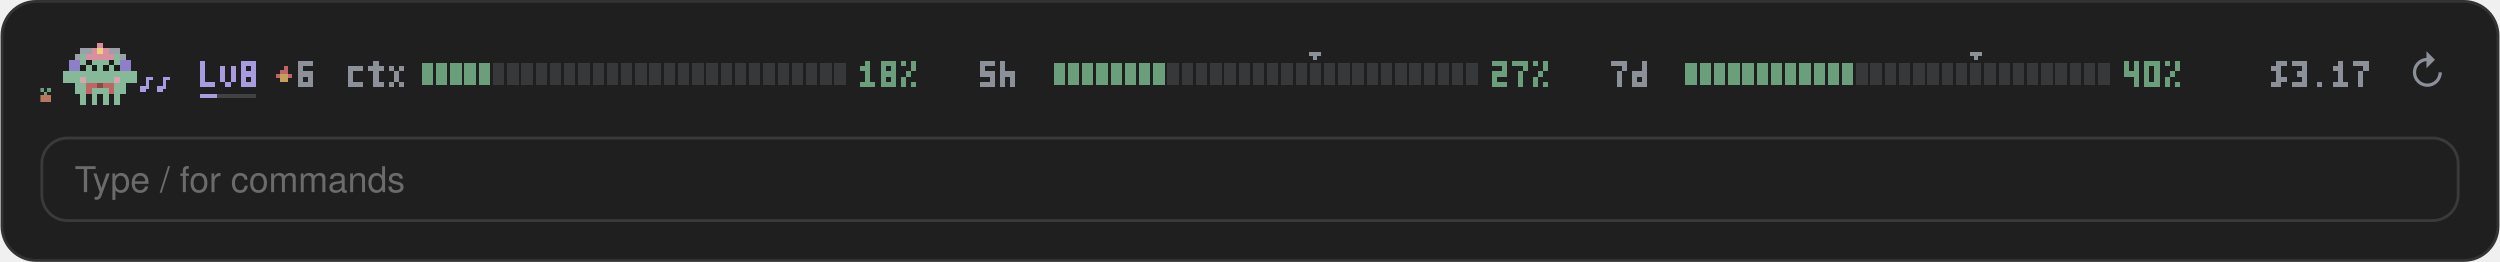
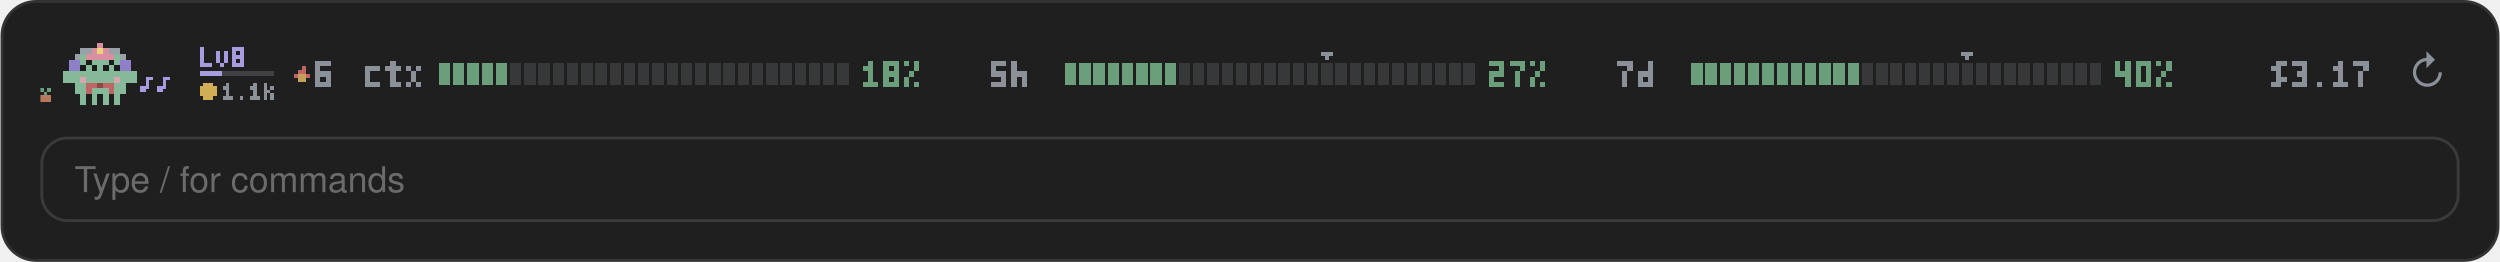
<svg xmlns="http://www.w3.org/2000/svg" width="1098" height="115" viewBox="0 0 878 92">
  <rect x="0.5" y="0.5" width="877" height="91" rx="12" fill="#1f1f1f" stroke="#333" />
  <svg x="14" y="14" width="820" height="24" viewBox="0 0 820 24" shape-rendering="crispEdges">
    <g transform="translate(8 5)">
      <path d="M6 14h2v2h-2zM10 14h2v2h-2zM14 14h2v2h-2zM18 14h2v2h-2zM6 16h2v2h-2zM10 16h2v2h-2zM14 16h2v2h-2z" fill="#86b89a" />
      <g>
        <path d="M18 16h2v2h-2z" fill="#86b89a" />
        <animate attributeName="opacity" values="1;0" keyTimes="0;0.5" calcMode="discrete" dur="1.4s" repeatCount="indefinite" />
      </g>
      <path d="M4 0h2v2h-2zM6 0h2v2h-2zM8 0h2v2h-2zM10 0h2v2h-2zM12 0h2v2h-2zM14 0h2v2h-2zM16 0h2v2h-2zM18 0h2v2h-2zM20 0h2v2h-2zM4 2h2v2h-2zM6 2h2v2h-2zM8 2h2v2h-2zM10 2h2v2h-2zM12 2h2v2h-2zM14 2h2v2h-2zM16 2h2v2h-2zM18 2h2v2h-2zM20 2h2v2h-2zM4 4h2v2h-2zM6 4h2v2h-2zM8 4h2v2h-2zM10 4h2v2h-2zM12 4h2v2h-2zM14 4h2v2h-2zM16 4h2v2h-2zM18 4h2v2h-2zM20 4h2v2h-2zM4 6h2v2h-2zM6 6h2v2h-2zM8 6h2v2h-2zM10 6h2v2h-2zM12 6h2v2h-2zM14 6h2v2h-2zM16 6h2v2h-2zM18 6h2v2h-2zM20 6h2v2h-2zM4 8h2v2h-2zM6 8h2v2h-2zM8 8h2v2h-2zM10 8h2v2h-2zM12 8h2v2h-2zM14 8h2v2h-2zM16 8h2v2h-2zM18 8h2v2h-2zM20 8h2v2h-2zM4 10h2v2h-2zM6 10h2v2h-2zM8 10h2v2h-2zM10 10h2v2h-2zM12 10h2v2h-2zM14 10h2v2h-2zM16 10h2v2h-2zM18 10h2v2h-2zM20 10h2v2h-2zM4 12h2v2h-2zM6 12h2v2h-2zM8 12h2v2h-2zM10 12h2v2h-2zM12 12h2v2h-2zM14 12h2v2h-2zM16 12h2v2h-2zM18 12h2v2h-2zM20 12h2v2h-2z" fill="#86b89a" />
      <path d="M6 -2h2v2h-2zM8 -2h2v2h-2zM10 -2h2v2h-2zM12 -2h2v2h-2zM14 -2h2v2h-2zM16 -2h2v2h-2zM18 -2h2v2h-2zM4 0h2v2h-2zM20 0h2v2h-2z" fill="#9aa0a8" />
      <path d="M2 2h2v2h-2zM4 2h2v2h-2zM20 2h2v2h-2zM22 2h2v2h-2zM2 4h2v2h-2zM4 4h2v2h-2zM20 4h2v2h-2zM22 4h2v2h-2z" fill="#8f7fc9" />
      <path d="M8 2h2v2h-2zM16 2h2v2h-2zM6 4h2v2h-2zM10 4h2v2h-2zM14 4h2v2h-2zM18 4h2v2h-2z" fill="#1b1b1b" />
      <path d="M6 8h2v2h-2zM18 8h2v2h-2z" fill="#dba3ae" />
      <path d="M0 6h2v2h-2zM2 6h2v2h-2zM22 6h2v2h-2zM24 6h2v2h-2zM0 8h2v2h-2zM2 8h2v2h-2zM22 8h2v2h-2zM24 8h2v2h-2z" fill="#86b89a" />
      <path d="M8 10h2v2h-2zM10 10h2v2h-2zM14 10h2v2h-2zM16 10h2v2h-2zM8 12h2v2h-2zM16 12h2v2h-2z" fill="#c06565" />
      <path d="M12 10h2v2h-2z" fill="#8f4646" />
      <path d="M12 -4h2v2h-2zM10 -2h2v2h-2zM14 -2h2v2h-2zM8 0h2v2h-2zM10 0h2v2h-2zM12 0h2v2h-2zM14 0h2v2h-2zM16 0h2v2h-2z" fill="#d98fa0" />
      <path d="M12 -2h2v2h-2z" fill="#ecd27a" />
      <path d="M-8 12h1.2v1.2h-1.2zM-5.6 12h1.2v1.2h-1.2zM-6.8 13.2h1.2v1.2h-1.2z" fill="#6b9e7a" />
      <path d="M-8 14.4h1.2v1.2h-1.2zM-6.8 14.4h1.2v1.2h-1.2zM-5.6 14.4h1.2v1.2h-1.2zM-8 15.6h1.2v1.2h-1.2zM-6.8 15.6h1.2v1.2h-1.2zM-5.6 15.6h1.2v1.2h-1.2z" fill="#b9775f" />
      <g transform="translate(27 8)">
        <path d="M2.2 0h1.1v1.1h-1.1zM3.3 0h1.1v1.1h-1.1zM2.2 1.1h1.1v1.1h-1.1zM2.2 2.2h1.1v1.1h-1.1zM0 3.3h1.1v1.1h-1.1zM1.1 3.3h1.1v1.1h-1.1zM2.2 3.3h1.1v1.1h-1.1zM0 4.4h1.1v1.1h-1.1zM1.1 4.4h1.1v1.1h-1.1z" fill="#a99be0" />
        <animateTransform attributeName="transform" type="translate" values="27 8;27 5;27 2;27 -1" keyTimes="0;0.25;0.5;0.75" calcMode="discrete" dur="3.2s" begin="-0s" repeatCount="indefinite" />
        <animate attributeName="opacity" values="1;1;1;0" keyTimes="0;0.25;0.5;0.75" calcMode="discrete" dur="3.2s" begin="-0s" repeatCount="indefinite" />
      </g>
      <g transform="translate(33 8)">
        <path d="M2.2 0h1.1v1.1h-1.1zM3.3 0h1.1v1.1h-1.1zM2.2 1.1h1.1v1.1h-1.1zM2.2 2.2h1.1v1.1h-1.1zM0 3.3h1.1v1.1h-1.1zM1.1 3.3h1.1v1.1h-1.1zM2.2 3.3h1.1v1.1h-1.1zM0 4.4h1.1v1.1h-1.1zM1.1 4.4h1.1v1.1h-1.1z" fill="#a99be0" />
        <animateTransform attributeName="transform" type="translate" values="33 8;33 5;33 2;33 -1" keyTimes="0;0.25;0.5;0.75" calcMode="discrete" dur="3.2s" begin="-1.6s" repeatCount="indefinite" />
        <animate attributeName="opacity" values="1;1;1;0" keyTimes="0;0.25;0.5;0.75" calcMode="discrete" dur="3.2s" begin="-1.6s" repeatCount="indefinite" />
      </g>
    </g>
    <g transform="translate(56 0)">
-       <path d="M0 7.5h1.8v1.8h-1.8zM0 9.3h1.8v1.8h-1.8zM0 11.1h1.8v1.8h-1.8zM0 12.9h1.8v1.8h-1.8zM0 14.7h1.8v1.8h-1.8zM1.8 14.7h1.8v1.8h-1.8zM3.6 14.7h1.8v1.8h-1.8zM7.2 9.3h1.8v1.8h-1.8zM10.8 9.3h1.8v1.8h-1.8zM7.2 11.1h1.8v1.8h-1.8zM10.8 11.1h1.8v1.8h-1.8zM7.2 12.9h1.8v1.8h-1.8zM10.8 12.9h1.8v1.8h-1.8zM9 14.7h1.8v1.8h-1.8zM14.4 7.5h1.8v1.8h-1.8zM16.2 7.5h1.8v1.8h-1.8zM18 7.5h1.8v1.8h-1.8zM14.4 9.3h1.8v1.8h-1.8zM18 9.3h1.8v1.8h-1.8zM14.4 11.1h1.8v1.8h-1.8zM16.2 11.1h1.8v1.8h-1.8zM18 11.1h1.8v1.8h-1.8zM14.4 12.9h1.8v1.8h-1.8zM18 12.9h1.8v1.8h-1.8zM14.4 14.7h1.8v1.8h-1.8zM16.2 14.7h1.8v1.8h-1.8zM18 14.7h1.8v1.8h-1.8z" fill="#a99be0" />
-       <path d="M0 18.9h19.8v1.6h-19.8z" fill="#8b9099" opacity="0.3" />
-       <path d="M0 18.9h5.94v1.6h-5.94z" fill="#a99be0" />
-       <path d="M29.6 9.2h1.4v1.4h-1.4zM28.2 10.6h1.4v1.4h-1.4zM29.6 10.6h1.4v1.4h-1.4zM26.8 12h1.4v1.4h-1.4zM31 12h1.4v1.4h-1.4z" fill="#c06565" />
-       <path d="M28.2 12h1.4v1.4h-1.4zM29.6 12h1.4v1.4h-1.4zM28.2 13.4h1.4v1.4h-1.4zM29.6 13.4h1.4v1.4h-1.4z" fill="#c4a05a" />
-       <path d="M34.4 7.5h1.8v1.8h-1.8zM36.2 7.5h1.8v1.8h-1.8zM38 7.5h1.8v1.8h-1.8zM34.4 9.3h1.8v1.8h-1.8zM34.4 11.1h1.8v1.8h-1.8zM36.2 11.1h1.8v1.8h-1.8zM38 11.1h1.8v1.8h-1.8zM34.4 12.9h1.8v1.8h-1.8zM38 12.9h1.8v1.8h-1.8zM34.4 14.7h1.8v1.8h-1.8zM36.2 14.7h1.8v1.8h-1.8zM38 14.7h1.8v1.8h-1.8z" fill="#8b9099" />
+       <path d="M0 2.5h1.4v1.4h-1.4zM0 3.9h1.4v1.4h-1.4zM0 5.3h1.4v1.4h-1.4zM0 6.7h1.4v1.4h-1.4zM0 8.1h1.4v1.4h-1.4zM1.4 8.1h1.4v1.4h-1.4zM2.8 8.1h1.4v1.4h-1.4zM5.6 3.9h1.4v1.4h-1.4zM8.4 3.9h1.4v1.4h-1.4zM5.6 5.3h1.4v1.4h-1.4zM8.4 5.3h1.4v1.4h-1.4zM5.6 6.7h1.4v1.4h-1.4zM8.4 6.7h1.4v1.4h-1.4zM7 8.1h1.4v1.4h-1.4zM11.2 2.5h1.4v1.4h-1.4zM12.6 2.5h1.4v1.4h-1.4zM14 2.5h1.4v1.4h-1.4zM11.2 3.9h1.4v1.4h-1.4zM14 3.9h1.4v1.4h-1.4zM11.2 5.3h1.4v1.4h-1.4zM12.6 5.3h1.4v1.4h-1.4zM14 5.3h1.4v1.4h-1.4zM11.2 6.7h1.4v1.4h-1.4zM14 6.7h1.4v1.4h-1.4zM11.2 8.1h1.4v1.4h-1.4zM12.6 8.1h1.4v1.4h-1.4zM14 8.1h1.4v1.4h-1.4z" fill="#a99be0" />
+       <path d="M0 11.1h26v1.6h-26z" fill="#8b9099" opacity="0.3" />
+       <path d="M0 11.1h7.8v1.6h-7.8z" fill="#a99be0" />
+       <path d="M1.2 15.1h1.2v1.2h-1.2zM2.4 15.1h1.2v1.2h-1.2zM3.6 15.1h1.2v1.2h-1.2zM0 16.3h1.2v1.2h-1.2zM1.2 16.3h1.2v1.2h-1.2zM2.4 16.3h1.2v1.2h-1.2zM3.6 16.3h1.2v1.2h-1.2zM4.8 16.3h1.2v1.2h-1.2zM0 17.5h1.2v1.2h-1.2zM1.2 17.5h1.2v1.2h-1.2zM2.4 17.5h1.2v1.2h-1.2zM3.6 17.5h1.2v1.2h-1.2zM4.8 17.5h1.2v1.2h-1.2zM0 18.7h1.2v1.2h-1.2zM1.2 18.7h1.2v1.2h-1.2zM2.4 18.7h1.2v1.2h-1.2zM3.6 18.7h1.2v1.2h-1.2zM4.8 18.7h1.2v1.2h-1.2zM1.2 19.9h1.2v1.2h-1.2zM2.4 19.9h1.2v1.2h-1.2zM3.6 19.9h1.2v1.2h-1.2z" fill="#d1ad55" />
+       <path d="M9.2 15.1h1.2v1.2h-1.2zM8 16.3h1.2v1.2h-1.2zM9.2 16.3h1.2v1.2h-1.2zM9.2 17.5h1.2v1.2h-1.2zM9.2 18.7h1.2v1.2h-1.2zM8 19.9h1.2v1.2h-1.2zM9.2 19.9h1.2v1.2h-1.2zM10.4 19.9h1.2v1.2h-1.2zM14 19.9h1.2v1.2h-1.2zM18.8 15.1h1.2v1.2h-1.2zM17.6 16.3h1.2v1.2h-1.2zM18.8 16.3h1.2v1.2h-1.2zM18.8 17.5h1.2v1.2h-1.2zM18.8 18.7h1.2v1.2h-1.2zM17.6 19.9h1.2v1.2h-1.2zM18.8 19.9h1.2v1.2h-1.2zM20 19.9h1.2v1.2h-1.2zM22.4 15.1h1.2v1.2h-1.2zM22.4 16.3h1.2v1.2h-1.2zM24.8 16.3h1.2v1.2h-1.2zM22.4 17.5h1.2v1.2h-1.2zM23.6 17.5h1.2v1.2h-1.2zM22.4 18.7h1.2v1.2h-1.2zM24.8 18.7h1.2v1.2h-1.2zM22.4 19.9h1.2v1.2h-1.2zM24.8 19.9h1.2v1.2h-1.2z" fill="#8b9099" />
+       <path d="M35.8 9.2h1.4v1.4h-1.4zM34.4 10.6h1.4v1.4h-1.4zM35.8 10.6h1.4v1.4h-1.4zM33 12h1.4v1.4h-1.4zM37.2 12h1.4v1.4h-1.4z" fill="#c06565" />
+       <path d="M34.4 12h1.4v1.4h-1.4zM35.8 12h1.4v1.4h-1.4zM34.4 13.4h1.4v1.4h-1.4zM35.8 13.4h1.4v1.4h-1.4z" fill="#c4a05a" />
+       <path d="M40.6 7.5h1.8v1.8h-1.8zM42.4 7.5h1.8v1.8h-1.8zM44.2 7.5h1.8v1.8h-1.8zM40.6 9.3h1.8v1.8h-1.8zM40.6 11.1h1.8v1.8h-1.8zM42.4 11.1h1.8v1.8h-1.8zM44.2 11.1h1.8v1.8h-1.8zM40.6 12.9h1.8v1.8h-1.8zM44.2 12.9h1.8v1.8h-1.8zM40.6 14.7h1.8v1.8h-1.8zM42.4 14.7h1.8v1.8h-1.8zM44.2 14.7h1.8v1.8h-1.8z" fill="#8b9099" />
    </g>
-     <g transform="translate(108 0)">
+     <g transform="translate(114 0)">
      <path d="M0 9.3h1.8v1.8h-1.8zM1.8 9.3h1.8v1.8h-1.8zM3.6 9.3h1.8v1.8h-1.8zM0 11.1h1.8v1.8h-1.8zM0 12.9h1.8v1.8h-1.8zM0 14.7h1.8v1.8h-1.8zM1.8 14.7h1.8v1.8h-1.8zM3.6 14.7h1.8v1.8h-1.8zM9 7.5h1.8v1.8h-1.8zM7.2 9.3h1.8v1.8h-1.8zM9 9.3h1.8v1.8h-1.8zM10.8 9.3h1.8v1.8h-1.8zM9 11.1h1.8v1.8h-1.8zM9 12.9h1.8v1.8h-1.8zM9 14.7h1.8v1.8h-1.8zM10.8 14.7h1.8v1.8h-1.8zM14.4 9.3h1.8v1.8h-1.8zM18 9.3h1.8v1.8h-1.8zM16.2 11.1h1.8v1.8h-1.8zM16.2 12.9h1.8v1.8h-1.8zM14.4 14.7h1.8v1.8h-1.8zM18 14.7h1.8v1.8h-1.8z" fill="#8b9099" />
      <g transform="translate(26 0)">
-         <path d="M25 8h4v8h-4zM30 8h4v8h-4zM35 8h4v8h-4zM40 8h4v8h-4zM45 8h4v8h-4zM50 8h4v8h-4zM55 8h4v8h-4zM60 8h4v8h-4zM65 8h4v8h-4zM70 8h4v8h-4zM75 8h4v8h-4zM80 8h4v8h-4zM85 8h4v8h-4zM90 8h4v8h-4zM95 8h4v8h-4zM100 8h4v8h-4zM105 8h4v8h-4zM110 8h4v8h-4zM115 8h4v8h-4zM120 8h4v8h-4zM125 8h4v8h-4zM130 8h4v8h-4zM135 8h4v8h-4zM140 8h4v8h-4zM145 8h4v8h-4z" fill="#8b9099" opacity="0.22" />
+         <path d="M25 8h4v8h-4zM30 8h4v8h-4zM35 8h4v8h-4zM40 8h4v8h-4zM45 8h4v8h-4zM50 8h4v8h-4zM55 8h4v8h-4zM60 8h4v8h-4zM65 8h4v8h-4zM70 8h4v8h-4zM75 8h4v8h-4zM80 8h4v8h-4zM85 8h4v8h-4zM90 8h4v8h-4zM95 8h4v8h-4zM100 8h4v8h-4zM105 8h4v8h-4zM110 8h4v8h-4zM115 8h4v8h-4zM120 8h4v8h-4zM125 8h4v8h-4zM130 8h4v8h-4zM135 8h4v8h-4zM140 8h4v8h-4z" fill="#8b9099" opacity="0.22" />
        <path d="M0 8h4v8h-4zM5 8h4v8h-4zM10 8h4v8h-4zM15 8h4v8h-4zM20 8h4v8h-4z" fill="#6b9e7a" />
        <path d="M0 8h4v8h-4z" fill="#fff" opacity="0">
          <animate attributeName="opacity" values="0;0.45;0" keyTimes="0;0.33;0.67" calcMode="discrete" dur="360ms" fill="freeze" />
        </path>
        <path d="M5 8h4v8h-4z" fill="#fff" opacity="0">
          <animate attributeName="opacity" values="0;0.45;0" keyTimes="0;0.38;0.69" calcMode="discrete" dur="390ms" fill="freeze" />
        </path>
        <path d="M10 8h4v8h-4z" fill="#fff" opacity="0">
          <animate attributeName="opacity" values="0;0.45;0" keyTimes="0;0.43;0.71" calcMode="discrete" dur="420ms" fill="freeze" />
        </path>
        <path d="M15 8h4v8h-4z" fill="#fff" opacity="0">
          <animate attributeName="opacity" values="0;0.45;0" keyTimes="0;0.47;0.73" calcMode="discrete" dur="450ms" fill="freeze" />
        </path>
        <path d="M20 8h4v8h-4z" fill="#fff" opacity="0">
          <animate attributeName="opacity" values="0;0.45;0" keyTimes="0;0.5;0.75" calcMode="discrete" dur="480ms" fill="freeze" />
        </path>
        <path d="M20 8h4v8h-4z" fill="#fff" opacity="0">
          <animate attributeName="opacity" values="0;0.25" keyTimes="0;0.5" calcMode="discrete" dur="2s" repeatCount="indefinite" />
        </path>
      </g>
-       <path d="M181.8 7.5h1.8v1.8h-1.8zM180 9.3h1.8v1.8h-1.8zM181.8 9.3h1.8v1.8h-1.8zM181.8 11.1h1.8v1.8h-1.8zM181.8 12.9h1.8v1.8h-1.8zM180 14.7h1.8v1.8h-1.8zM181.8 14.7h1.8v1.8h-1.8zM183.6 14.7h1.8v1.8h-1.8zM187.2 7.5h1.8v1.8h-1.8zM189 7.5h1.8v1.8h-1.8zM190.8 7.5h1.8v1.8h-1.8zM187.2 9.3h1.8v1.8h-1.8zM190.8 9.3h1.8v1.8h-1.8zM187.2 11.1h1.8v1.8h-1.8zM189 11.1h1.8v1.8h-1.8zM190.8 11.1h1.8v1.8h-1.8zM187.2 12.9h1.8v1.8h-1.8zM190.8 12.9h1.8v1.8h-1.8zM187.2 14.7h1.8v1.8h-1.8zM189 14.7h1.8v1.8h-1.8zM190.8 14.7h1.8v1.8h-1.8zM194.4 7.5h1.8v1.8h-1.8zM198 7.5h1.8v1.8h-1.8zM198 9.3h1.8v1.8h-1.8zM196.2 11.1h1.8v1.8h-1.8zM194.4 12.9h1.8v1.8h-1.8zM194.4 14.7h1.8v1.8h-1.8zM198 14.7h1.8v1.8h-1.8z" fill="#6b9e7a" />
+       <path d="M176.8 7.5h1.8v1.8h-1.8zM175 9.3h1.8v1.8h-1.8zM176.8 9.3h1.8v1.8h-1.8zM176.8 11.1h1.8v1.8h-1.8zM176.8 12.9h1.8v1.8h-1.8zM175 14.7h1.8v1.8h-1.8zM176.8 14.7h1.8v1.8h-1.8zM178.6 14.7h1.8v1.8h-1.8zM182.2 7.5h1.8v1.8h-1.8zM184 7.5h1.8v1.8h-1.8zM185.8 7.5h1.8v1.8h-1.8zM182.2 9.3h1.8v1.8h-1.8zM185.8 9.3h1.8v1.8h-1.8zM182.2 11.1h1.8v1.8h-1.8zM184 11.1h1.8v1.8h-1.8zM185.8 11.1h1.8v1.8h-1.8zM182.2 12.9h1.8v1.8h-1.8zM185.8 12.9h1.8v1.8h-1.8zM182.2 14.7h1.8v1.8h-1.8zM184 14.7h1.8v1.8h-1.8zM185.8 14.7h1.8v1.8h-1.8zM189.4 7.5h1.8v1.8h-1.8zM193 7.5h1.8v1.8h-1.8zM193 9.3h1.8v1.8h-1.8zM191.2 11.1h1.8v1.8h-1.8zM189.4 12.9h1.8v1.8h-1.8zM189.4 14.7h1.8v1.8h-1.8zM193 14.7h1.8v1.8h-1.8z" fill="#6b9e7a" />
    </g>
-     <g transform="translate(330 0)">
+     <g transform="translate(334 0)">
      <path d="M0 7.5h1.8v1.8h-1.8zM1.8 7.5h1.8v1.8h-1.8zM3.6 7.5h1.8v1.8h-1.8zM0 9.3h1.8v1.8h-1.8zM0 11.1h1.8v1.8h-1.8zM1.8 11.1h1.8v1.8h-1.8zM3.6 11.1h1.8v1.8h-1.8zM3.6 12.9h1.8v1.8h-1.8zM0 14.7h1.8v1.8h-1.8zM1.8 14.7h1.8v1.8h-1.8zM3.6 14.7h1.8v1.8h-1.8zM7.2 7.5h1.8v1.8h-1.8zM7.2 9.3h1.8v1.8h-1.8zM7.2 11.1h1.8v1.8h-1.8zM9 11.1h1.8v1.8h-1.8zM10.8 11.1h1.8v1.8h-1.8zM7.2 12.9h1.8v1.8h-1.8zM10.8 12.9h1.8v1.8h-1.8zM7.2 14.7h1.8v1.8h-1.8zM10.8 14.7h1.8v1.8h-1.8z" fill="#8b9099" />
      <g transform="translate(26 0)">
-         <path d="M40 8h4v8h-4zM45 8h4v8h-4zM50 8h4v8h-4zM55 8h4v8h-4zM60 8h4v8h-4zM65 8h4v8h-4zM70 8h4v8h-4zM75 8h4v8h-4zM80 8h4v8h-4zM85 8h4v8h-4zM90 8h4v8h-4zM95 8h4v8h-4zM100 8h4v8h-4zM105 8h4v8h-4zM110 8h4v8h-4zM115 8h4v8h-4zM120 8h4v8h-4zM125 8h4v8h-4zM130 8h4v8h-4zM135 8h4v8h-4zM140 8h4v8h-4zM145 8h4v8h-4z" fill="#8b9099" opacity="0.22" />
+         <path d="M40 8h4v8h-4zM45 8h4v8h-4zM50 8h4v8h-4zM55 8h4v8h-4zM60 8h4v8h-4zM65 8h4v8h-4zM70 8h4v8h-4zM75 8h4v8h-4zM80 8h4v8h-4zM85 8h4v8h-4zM90 8h4v8h-4zM95 8h4v8h-4zM100 8h4v8h-4zM105 8h4v8h-4zM110 8h4v8h-4zM115 8h4v8h-4zM120 8h4v8h-4zM125 8h4v8h-4zM130 8h4v8h-4zM135 8h4v8h-4zM140 8h4v8h-4z" fill="#8b9099" opacity="0.22" />
        <path d="M0 8h4v8h-4zM5 8h4v8h-4zM10 8h4v8h-4zM15 8h4v8h-4zM20 8h4v8h-4zM25 8h4v8h-4zM30 8h4v8h-4zM35 8h4v8h-4z" fill="#6b9e7a" />
        <path d="M0 8h4v8h-4z" fill="#fff" opacity="0">
          <animate attributeName="opacity" values="0;0.45;0" keyTimes="0;0.52;0.76" calcMode="discrete" dur="500ms" fill="freeze" />
        </path>
        <path d="M5 8h4v8h-4z" fill="#fff" opacity="0">
          <animate attributeName="opacity" values="0;0.45;0" keyTimes="0;0.55;0.77" calcMode="discrete" dur="530ms" fill="freeze" />
        </path>
        <path d="M10 8h4v8h-4z" fill="#fff" opacity="0">
          <animate attributeName="opacity" values="0;0.45;0" keyTimes="0;0.57;0.79" calcMode="discrete" dur="560ms" fill="freeze" />
        </path>
        <path d="M15 8h4v8h-4z" fill="#fff" opacity="0">
          <animate attributeName="opacity" values="0;0.45;0" keyTimes="0;0.59;0.8" calcMode="discrete" dur="590ms" fill="freeze" />
        </path>
        <path d="M20 8h4v8h-4z" fill="#fff" opacity="0">
          <animate attributeName="opacity" values="0;0.45;0" keyTimes="0;0.61;0.81" calcMode="discrete" dur="620ms" fill="freeze" />
        </path>
        <path d="M25 8h4v8h-4z" fill="#fff" opacity="0">
          <animate attributeName="opacity" values="0;0.45;0" keyTimes="0;0.63;0.82" calcMode="discrete" dur="650ms" fill="freeze" />
        </path>
        <path d="M30 8h4v8h-4z" fill="#fff" opacity="0">
          <animate attributeName="opacity" values="0;0.45;0" keyTimes="0;0.65;0.82" calcMode="discrete" dur="680ms" fill="freeze" />
        </path>
        <path d="M35 8h4v8h-4z" fill="#fff" opacity="0">
          <animate attributeName="opacity" values="0;0.45;0" keyTimes="0;0.66;0.83" calcMode="discrete" dur="710ms" fill="freeze" />
        </path>
        <path d="M35 8h4v8h-4z" fill="#fff" opacity="0">
          <animate attributeName="opacity" values="0;0.25" keyTimes="0;0.5" calcMode="discrete" dur="2s" repeatCount="indefinite" />
        </path>
        <path d="M89.9 4.4h1.4v1.4h-1.4zM91.3 4.4h1.4v1.4h-1.4zM92.7 4.4h1.4v1.4h-1.4zM91.3 5.8h1.4v1.4h-1.4z" fill="#8b9099" />
      </g>
-       <path d="M180 7.5h1.8v1.8h-1.8zM181.8 7.5h1.8v1.8h-1.8zM183.6 7.5h1.8v1.8h-1.8zM183.6 9.3h1.8v1.8h-1.8zM180 11.1h1.8v1.8h-1.8zM181.8 11.1h1.8v1.8h-1.8zM183.6 11.1h1.8v1.8h-1.8zM180 12.9h1.8v1.8h-1.8zM180 14.7h1.8v1.8h-1.8zM181.8 14.7h1.8v1.8h-1.8zM183.6 14.7h1.8v1.8h-1.8zM187.2 7.5h1.8v1.8h-1.8zM189 7.5h1.8v1.8h-1.8zM190.8 7.5h1.8v1.8h-1.8zM190.8 9.3h1.8v1.8h-1.8zM189 11.1h1.8v1.8h-1.8zM189 12.9h1.8v1.8h-1.8zM189 14.7h1.8v1.8h-1.8zM194.4 7.5h1.8v1.8h-1.8zM198 7.5h1.8v1.8h-1.8zM198 9.3h1.8v1.8h-1.8zM196.2 11.1h1.8v1.8h-1.8zM194.4 12.9h1.8v1.8h-1.8zM194.4 14.7h1.8v1.8h-1.8zM198 14.7h1.8v1.8h-1.8z" fill="#6b9e7a" />
+       <path d="M175 7.5h1.8v1.8h-1.8zM176.8 7.5h1.8v1.8h-1.8zM178.6 7.5h1.8v1.8h-1.8zM178.6 9.3h1.8v1.8h-1.8zM175 11.1h1.8v1.8h-1.8zM176.8 11.1h1.8v1.8h-1.8zM178.6 11.1h1.8v1.8h-1.8zM175 12.9h1.8v1.8h-1.8zM175 14.7h1.8v1.8h-1.8zM176.8 14.7h1.8v1.8h-1.8zM178.6 14.7h1.8v1.8h-1.8zM182.2 7.5h1.8v1.8h-1.8zM184 7.5h1.8v1.8h-1.8zM185.8 7.5h1.8v1.8h-1.8zM185.8 9.3h1.8v1.8h-1.8zM184 11.1h1.8v1.8h-1.8zM184 12.9h1.8v1.8h-1.8zM184 14.7h1.8v1.8h-1.8zM189.4 7.5h1.8v1.8h-1.8zM193 7.5h1.8v1.8h-1.8zM193 9.3h1.8v1.8h-1.8zM191.2 11.1h1.8v1.8h-1.8zM189.4 12.9h1.8v1.8h-1.8zM189.4 14.7h1.8v1.8h-1.8zM193 14.7h1.8v1.8h-1.8z" fill="#6b9e7a" />
    </g>
-     <g transform="translate(552 0)">
+     <g transform="translate(554 0)">
      <path d="M0 7.5h1.8v1.8h-1.8zM1.8 7.5h1.8v1.8h-1.8zM3.6 7.5h1.8v1.8h-1.8zM3.6 9.3h1.8v1.8h-1.8zM1.8 11.1h1.8v1.8h-1.8zM1.8 12.9h1.8v1.8h-1.8zM1.8 14.7h1.8v1.8h-1.8zM10.8 7.5h1.8v1.8h-1.8zM10.8 9.3h1.8v1.8h-1.8zM7.2 11.1h1.8v1.8h-1.8zM9 11.1h1.8v1.8h-1.8zM10.8 11.1h1.8v1.8h-1.8zM7.2 12.9h1.8v1.8h-1.8zM10.8 12.9h1.8v1.8h-1.8zM7.2 14.7h1.8v1.8h-1.8zM9 14.7h1.8v1.8h-1.8zM10.8 14.7h1.8v1.8h-1.8z" fill="#8b9099" />
      <g transform="translate(26 0)">
-         <path d="M60 8h4v8h-4zM65 8h4v8h-4zM70 8h4v8h-4zM75 8h4v8h-4zM80 8h4v8h-4zM85 8h4v8h-4zM90 8h4v8h-4zM95 8h4v8h-4zM100 8h4v8h-4zM105 8h4v8h-4zM110 8h4v8h-4zM115 8h4v8h-4zM120 8h4v8h-4zM125 8h4v8h-4zM130 8h4v8h-4zM135 8h4v8h-4zM140 8h4v8h-4zM145 8h4v8h-4z" fill="#8b9099" opacity="0.22" />
+         <path d="M60 8h4v8h-4zM65 8h4v8h-4zM70 8h4v8h-4zM75 8h4v8h-4zM80 8h4v8h-4zM85 8h4v8h-4zM90 8h4v8h-4zM95 8h4v8h-4zM100 8h4v8h-4zM105 8h4v8h-4zM110 8h4v8h-4zM115 8h4v8h-4zM120 8h4v8h-4zM125 8h4v8h-4zM130 8h4v8h-4zM135 8h4v8h-4zM140 8h4v8h-4z" fill="#8b9099" opacity="0.22" />
        <path d="M0 8h4v8h-4zM5 8h4v8h-4zM10 8h4v8h-4zM15 8h4v8h-4zM20 8h4v8h-4zM25 8h4v8h-4zM30 8h4v8h-4zM35 8h4v8h-4zM40 8h4v8h-4zM45 8h4v8h-4zM50 8h4v8h-4zM55 8h4v8h-4z" fill="#6b9e7a" />
        <path d="M0 8h4v8h-4z" fill="#fff" opacity="0">
          <animate attributeName="opacity" values="0;0.45;0" keyTimes="0;0.63;0.81" calcMode="discrete" dur="640ms" fill="freeze" />
        </path>
        <path d="M5 8h4v8h-4z" fill="#fff" opacity="0">
          <animate attributeName="opacity" values="0;0.45;0" keyTimes="0;0.64;0.82" calcMode="discrete" dur="670ms" fill="freeze" />
        </path>
        <path d="M10 8h4v8h-4z" fill="#fff" opacity="0">
          <animate attributeName="opacity" values="0;0.45;0" keyTimes="0;0.66;0.83" calcMode="discrete" dur="700ms" fill="freeze" />
        </path>
        <path d="M15 8h4v8h-4z" fill="#fff" opacity="0">
          <animate attributeName="opacity" values="0;0.45;0" keyTimes="0;0.67;0.84" calcMode="discrete" dur="730ms" fill="freeze" />
        </path>
        <path d="M20 8h4v8h-4z" fill="#fff" opacity="0">
          <animate attributeName="opacity" values="0;0.45;0" keyTimes="0;0.68;0.84" calcMode="discrete" dur="760ms" fill="freeze" />
        </path>
        <path d="M25 8h4v8h-4z" fill="#fff" opacity="0">
          <animate attributeName="opacity" values="0;0.45;0" keyTimes="0;0.7;0.85" calcMode="discrete" dur="790ms" fill="freeze" />
        </path>
        <path d="M30 8h4v8h-4z" fill="#fff" opacity="0">
          <animate attributeName="opacity" values="0;0.45;0" keyTimes="0;0.71;0.85" calcMode="discrete" dur="820ms" fill="freeze" />
        </path>
        <path d="M35 8h4v8h-4z" fill="#fff" opacity="0">
          <animate attributeName="opacity" values="0;0.45;0" keyTimes="0;0.72;0.86" calcMode="discrete" dur="850ms" fill="freeze" />
        </path>
        <path d="M40 8h4v8h-4z" fill="#fff" opacity="0">
          <animate attributeName="opacity" values="0;0.45;0" keyTimes="0;0.73;0.86" calcMode="discrete" dur="880ms" fill="freeze" />
        </path>
        <path d="M45 8h4v8h-4z" fill="#fff" opacity="0">
          <animate attributeName="opacity" values="0;0.45;0" keyTimes="0;0.74;0.87" calcMode="discrete" dur="910ms" fill="freeze" />
        </path>
        <path d="M50 8h4v8h-4z" fill="#fff" opacity="0">
          <animate attributeName="opacity" values="0;0.45;0" keyTimes="0;0.74;0.87" calcMode="discrete" dur="940ms" fill="freeze" />
        </path>
        <path d="M55 8h4v8h-4z" fill="#fff" opacity="0">
          <animate attributeName="opacity" values="0;0.45;0" keyTimes="0;0.75;0.88" calcMode="discrete" dur="970ms" fill="freeze" />
        </path>
        <path d="M55 8h4v8h-4z" fill="#fff" opacity="0">
          <animate attributeName="opacity" values="0;0.25" keyTimes="0;0.5" calcMode="discrete" dur="2s" repeatCount="indefinite" />
        </path>
-         <path d="M99.9 4.4h1.4v1.4h-1.4zM101.3 4.4h1.4v1.4h-1.4zM102.7 4.4h1.4v1.4h-1.4zM101.3 5.8h1.4v1.4h-1.4z" fill="#8b9099" />
+         <path d="M94.9 4.4h1.4v1.4h-1.4zM96.3 4.4h1.4v1.4h-1.4zM97.7 4.4h1.4v1.4h-1.4zM96.3 5.8h1.4v1.4h-1.4z" fill="#8b9099" />
      </g>
-       <path d="M180 7.5h1.8v1.8h-1.8zM183.6 7.5h1.8v1.8h-1.8zM180 9.3h1.8v1.8h-1.8zM183.6 9.3h1.8v1.8h-1.8zM180 11.1h1.8v1.8h-1.8zM181.8 11.1h1.8v1.8h-1.8zM183.6 11.1h1.8v1.8h-1.8zM183.6 12.9h1.8v1.8h-1.8zM183.6 14.7h1.8v1.8h-1.8zM187.2 7.5h1.8v1.8h-1.8zM189 7.5h1.8v1.8h-1.8zM190.8 7.5h1.8v1.8h-1.8zM187.2 9.3h1.8v1.8h-1.8zM190.8 9.3h1.8v1.8h-1.8zM187.2 11.1h1.8v1.8h-1.8zM190.8 11.1h1.8v1.8h-1.8zM187.2 12.9h1.8v1.8h-1.8zM190.8 12.9h1.8v1.8h-1.8zM187.2 14.7h1.8v1.8h-1.8zM189 14.7h1.8v1.8h-1.8zM190.8 14.7h1.8v1.8h-1.8zM194.4 7.5h1.8v1.8h-1.8zM198 7.5h1.8v1.8h-1.8zM198 9.3h1.8v1.8h-1.8zM196.2 11.1h1.8v1.8h-1.8zM194.4 12.9h1.8v1.8h-1.8zM194.4 14.7h1.8v1.8h-1.8zM198 14.7h1.8v1.8h-1.8z" fill="#6b9e7a" />
+       <path d="M175 7.5h1.8v1.8h-1.8zM178.6 7.5h1.8v1.8h-1.8zM175 9.3h1.8v1.8h-1.8zM178.6 9.3h1.8v1.8h-1.8zM175 11.1h1.8v1.8h-1.8zM176.8 11.1h1.8v1.8h-1.8zM178.6 11.1h1.8v1.8h-1.8zM178.6 12.9h1.8v1.8h-1.8zM178.6 14.7h1.8v1.8h-1.8zM182.2 7.5h1.8v1.8h-1.8zM184 7.5h1.8v1.8h-1.8zM185.8 7.5h1.8v1.8h-1.8zM182.2 9.3h1.8v1.8h-1.8zM185.8 9.3h1.8v1.8h-1.8zM182.2 11.1h1.8v1.8h-1.8zM185.8 11.1h1.8v1.8h-1.8zM182.2 12.9h1.8v1.8h-1.8zM185.8 12.9h1.8v1.8h-1.8zM182.2 14.7h1.8v1.8h-1.8zM184 14.7h1.8v1.8h-1.8zM185.8 14.7h1.8v1.8h-1.8zM189.4 7.5h1.8v1.8h-1.8zM193 7.5h1.8v1.8h-1.8zM193 9.3h1.8v1.8h-1.8zM191.2 11.1h1.8v1.8h-1.8zM189.4 12.9h1.8v1.8h-1.8zM189.4 14.7h1.8v1.8h-1.8zM193 14.7h1.8v1.8h-1.8z" fill="#6b9e7a" />
    </g>
    <path d="M785.6 7.5h1.8v1.8h-1.8zM787.4 7.5h1.8v1.8h-1.8zM783.8 9.3h1.8v1.8h-1.8zM785.6 9.3h1.8v1.8h-1.8zM785.6 11.1h1.8v1.8h-1.8zM785.6 12.9h1.8v1.8h-1.8zM787.4 12.9h1.8v1.8h-1.8zM783.8 14.7h1.8v1.8h-1.8zM785.6 14.7h1.8v1.8h-1.8zM791 7.5h1.8v1.8h-1.8zM792.8 7.5h1.8v1.8h-1.8zM794.6 7.5h1.8v1.8h-1.8zM794.6 9.3h1.8v1.8h-1.8zM792.8 11.1h1.8v1.8h-1.8zM794.6 11.1h1.8v1.8h-1.8zM794.6 12.9h1.8v1.8h-1.8zM791 14.7h1.8v1.8h-1.8zM792.8 14.7h1.8v1.8h-1.8zM794.6 14.7h1.8v1.8h-1.8zM800 14.7h1.8v1.8h-1.8zM807.2 7.5h1.8v1.8h-1.8zM805.4 9.3h1.8v1.8h-1.8zM807.2 9.3h1.8v1.8h-1.8zM807.2 11.1h1.8v1.8h-1.8zM807.2 12.9h1.8v1.8h-1.8zM805.4 14.7h1.8v1.8h-1.8zM807.2 14.7h1.8v1.8h-1.8zM809 14.7h1.8v1.8h-1.8zM812.6 7.5h1.8v1.8h-1.8zM814.4 7.5h1.8v1.8h-1.8zM816.2 7.5h1.8v1.8h-1.8zM816.2 9.3h1.8v1.8h-1.8zM814.4 11.1h1.8v1.8h-1.8zM814.4 12.9h1.8v1.8h-1.8zM814.4 14.7h1.8v1.8h-1.8z" fill="#8b9099" />
  </svg>
  <text x="846" y="30.5" fill="#8b9099" style="font: 14px -apple-system, 'Segoe UI', Helvetica, Arial, sans-serif">↻</text>
  <rect x="14.5" y="48.5" width="849" height="29" rx="9" fill="none" stroke="#3a3a3a" />
  <text x="26" y="67.5" fill="#6b6b6b" style="font: 12.5px -apple-system, 'Segoe UI', Helvetica, Arial, sans-serif">Type / for commands</text>
</svg>
